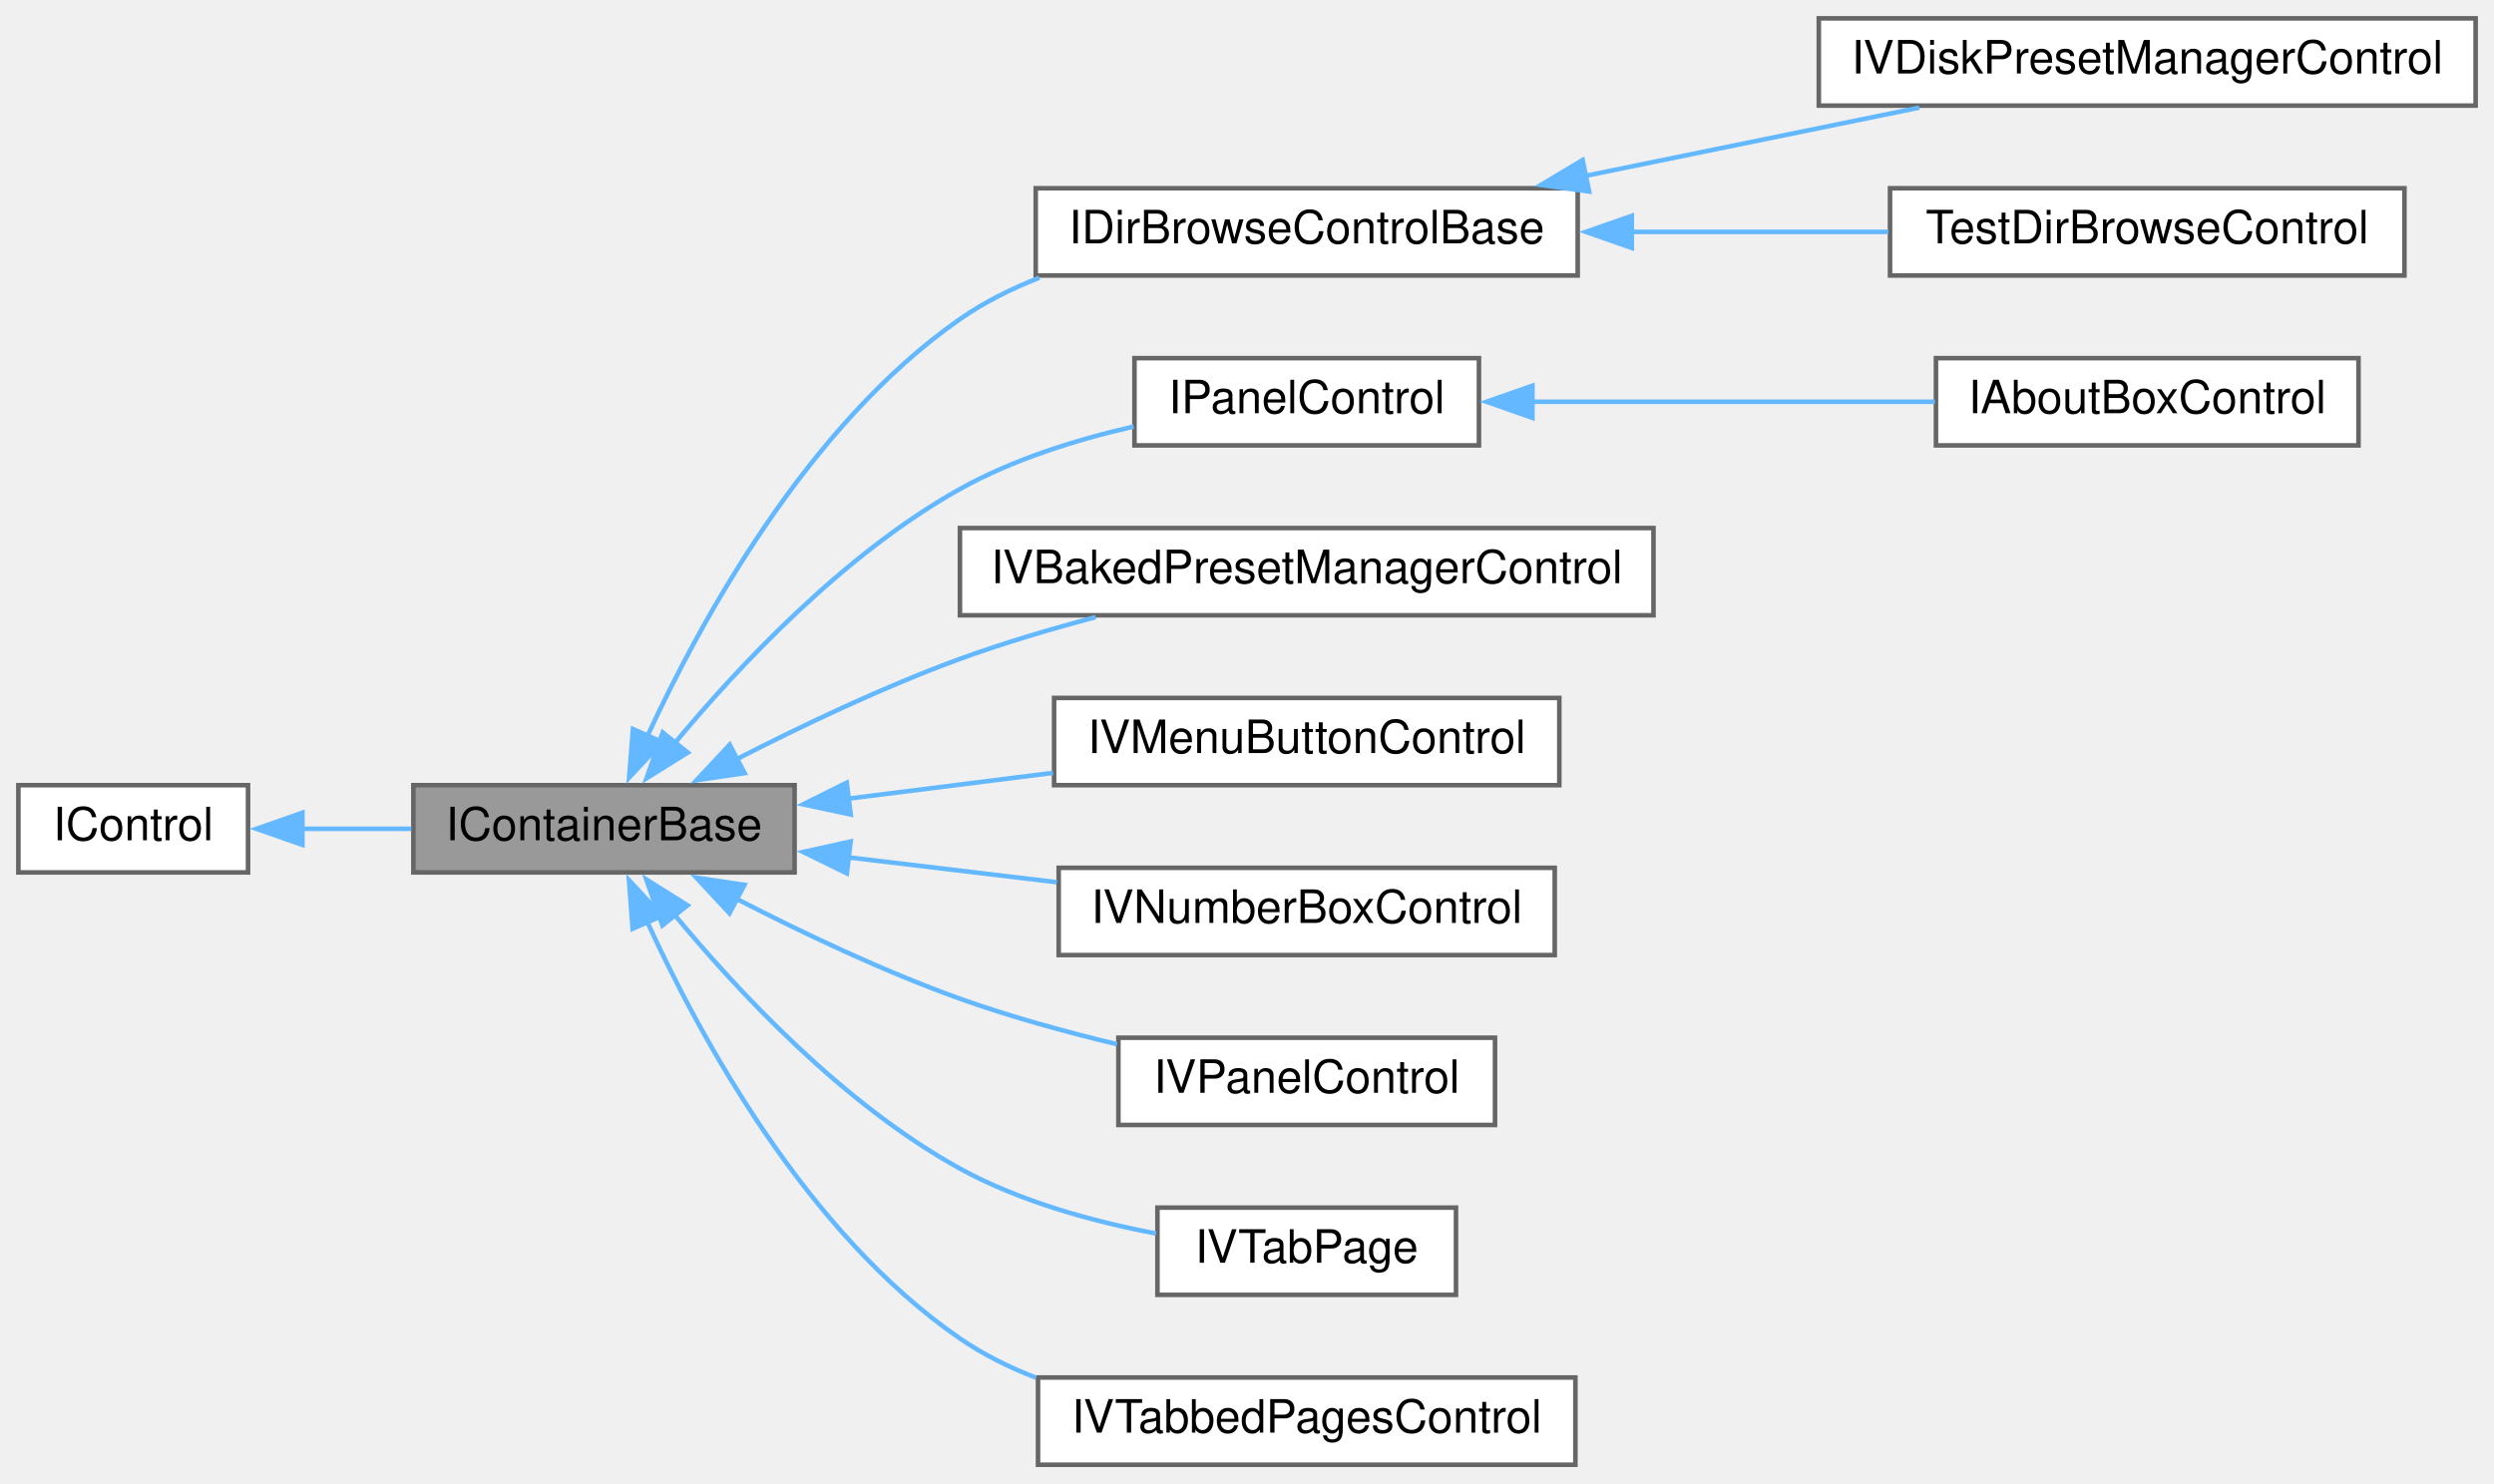
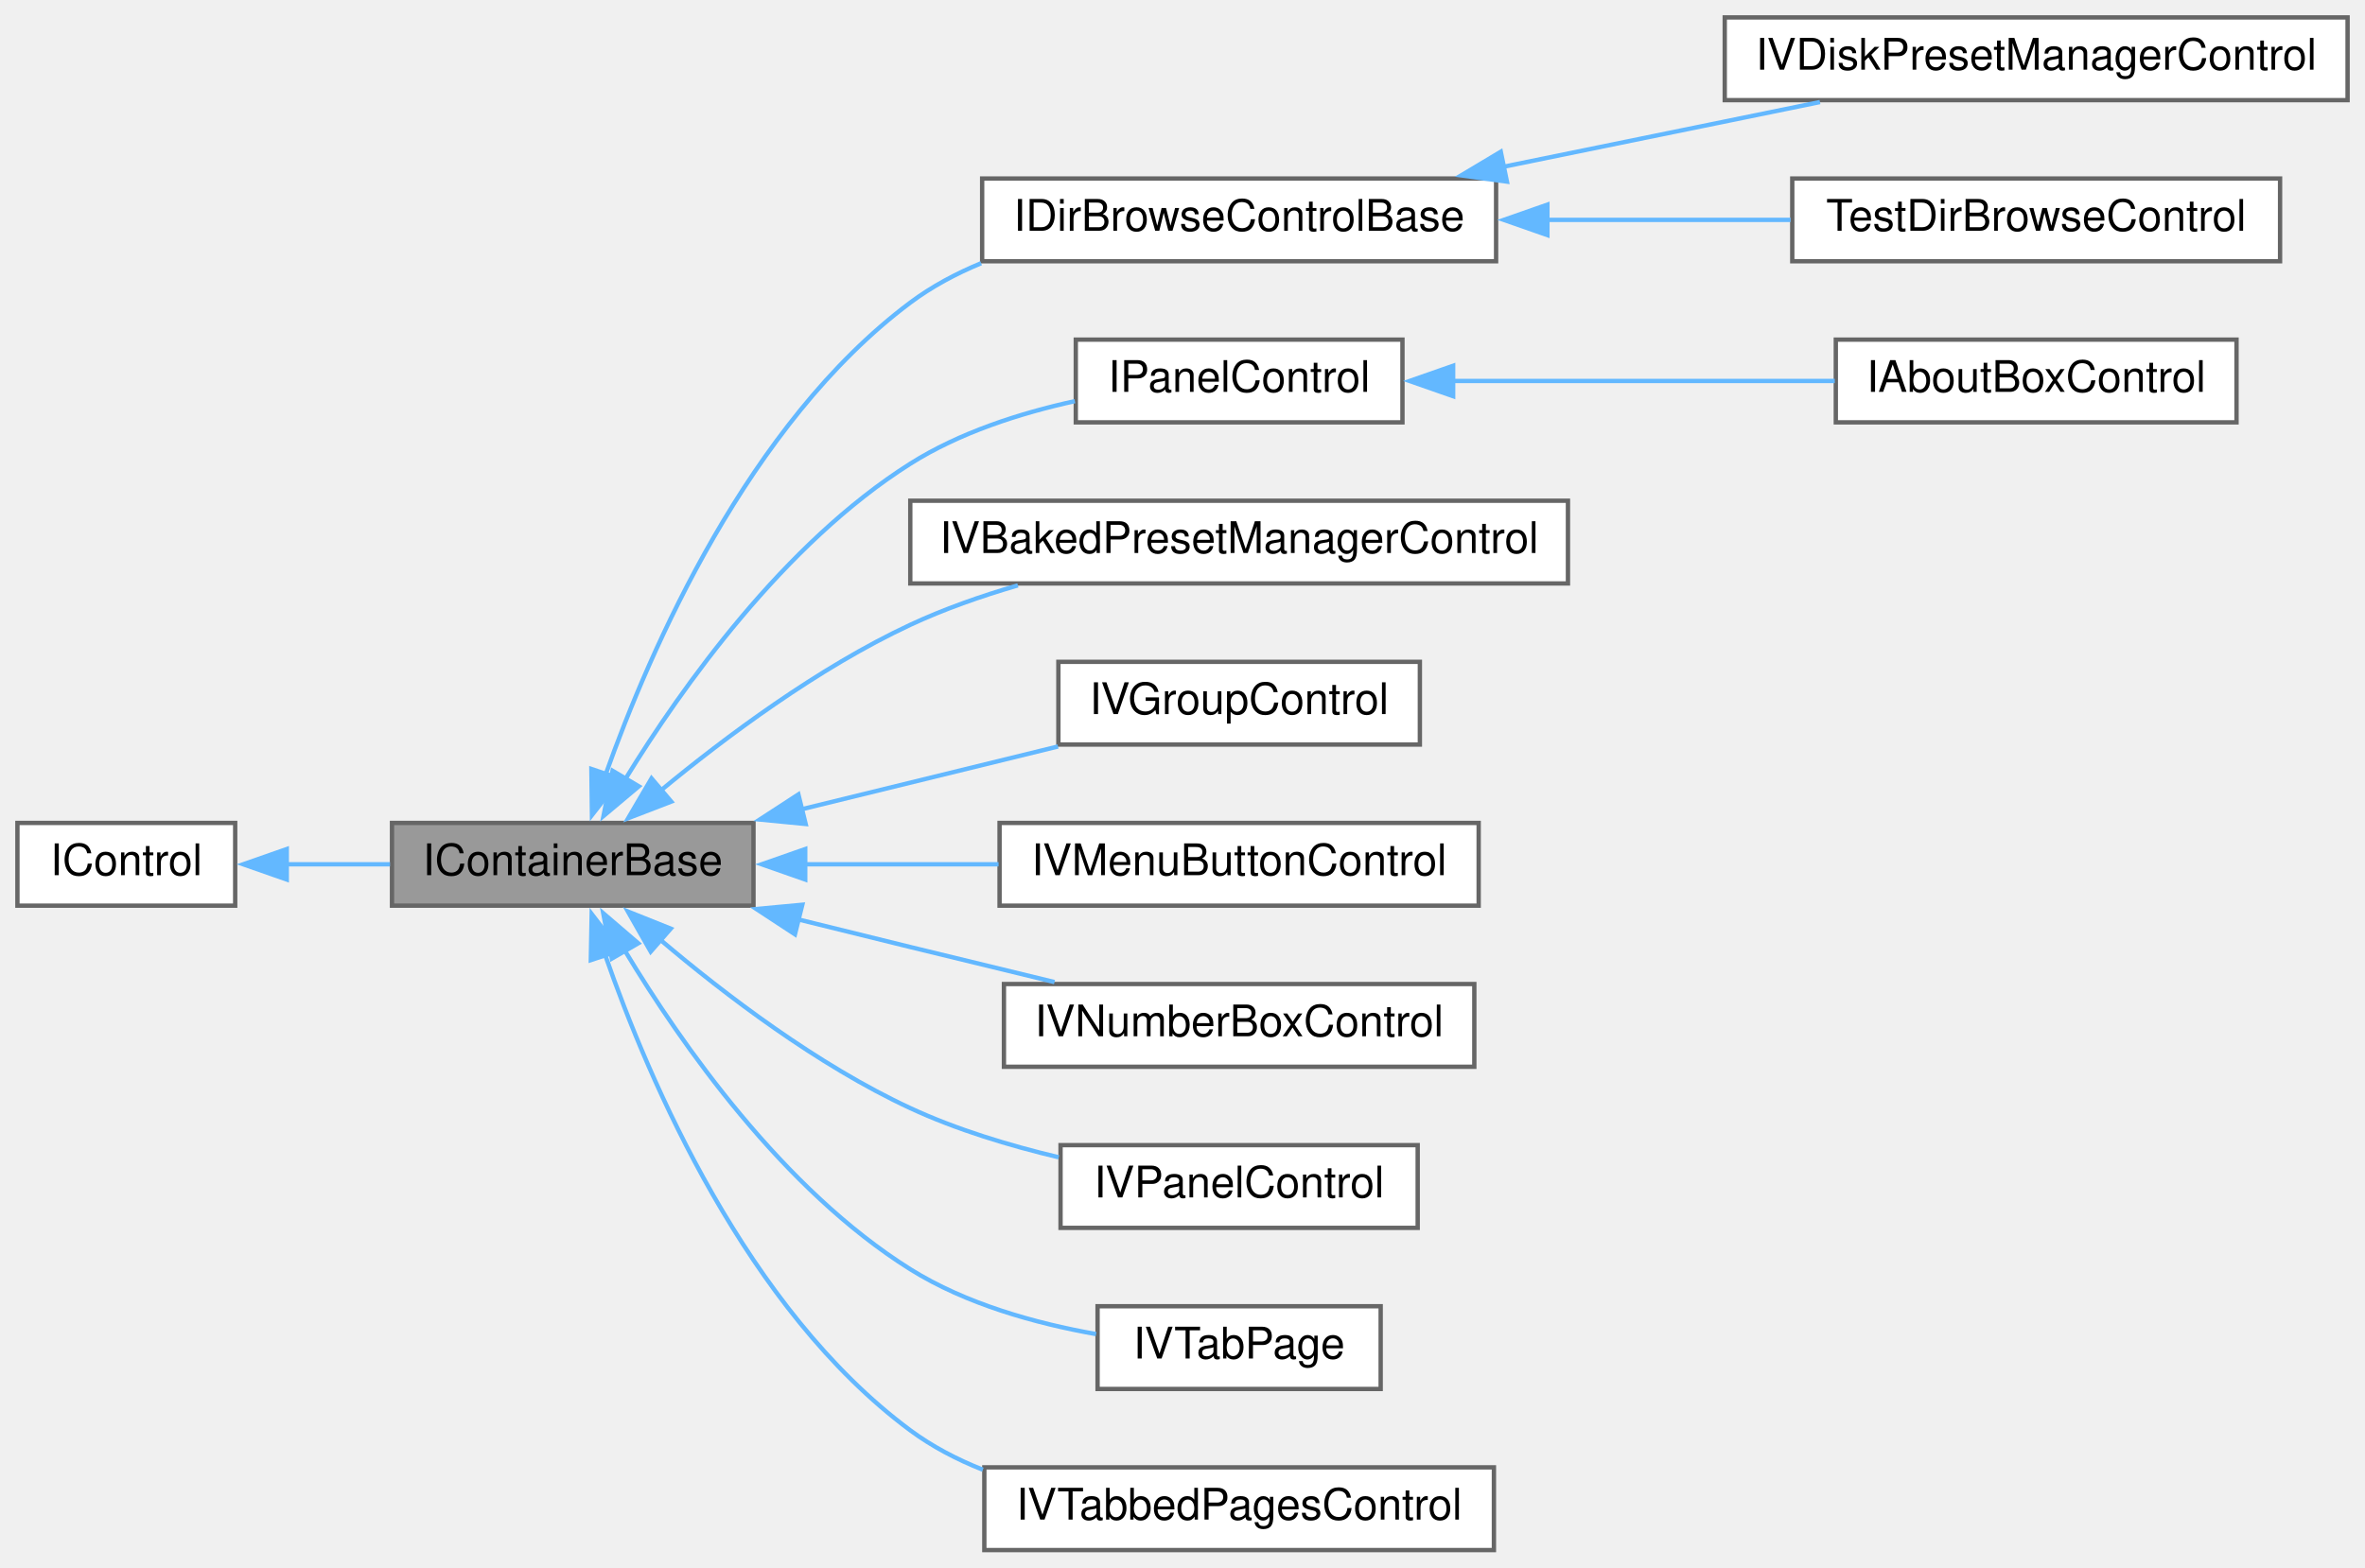
- <svg xmlns="http://www.w3.org/2000/svg" xmlns:xlink="http://www.w3.org/1999/xlink" width="543pt" height="323pt" viewBox="0.00 0.00 543.00 323.00">
-   <g id="graph0" class="graph" transform="scale(1 1) rotate(0) translate(4 319)">
+ <svg xmlns="http://www.w3.org/2000/svg" xmlns:xlink="http://www.w3.org/1999/xlink" width="543pt" height="360pt" viewBox="0.00 0.00 543.00 360.00">
+   <g id="graph0" class="graph" transform="scale(1 1) rotate(0) translate(4 356)">
    <g id="node1" class="node">
      <g id="a_node1">
        <a xlink:title="IContainerBase allows a control to nest sub controls and it clips the drawing of those subcontrols In...">
-           <polygon fill="#999999" stroke="#666666" points="169,-148 86,-148 86,-129 169,-129 169,-148" />
-           <text text-anchor="middle" x="127.5" y="-136" font-family="Helvetica,sans-Serif" font-size="10.00">IContainerBase</text>
+           <polygon fill="#999999" stroke="#666666" points="169,-167 86,-167 86,-148 169,-148 169,-167" />
+           <text text-anchor="middle" x="127.5" y="-155" font-family="Helvetica,sans-Serif" font-size="10.00">IContainerBase</text>
        </a>
      </g>
    </g>
    <g id="node3" class="node">
      <g id="a_node3">
        <a xlink:href="class_i_dir_browse_control_base.html" target="_top" xlink:title="An abstract IControl base class that you can inherit from in order to make a control that pops up a m...">
-           <polygon fill="white" stroke="#666666" points="339.5,-278 221.5,-278 221.5,-259 339.5,-259 339.5,-278" />
-           <text text-anchor="middle" x="280.5" y="-266" font-family="Helvetica,sans-Serif" font-size="10.00">IDirBrowseControlBase</text>
+           <polygon fill="white" stroke="#666666" points="339.5,-315 221.5,-315 221.5,-296 339.5,-296 339.5,-315" />
+           <text text-anchor="middle" x="280.5" y="-303" font-family="Helvetica,sans-Serif" font-size="10.00">IDirBrowseControlBase</text>
        </a>
      </g>
    </g>
    <g id="edge2" class="edge">
-       <path fill="none" stroke="#63b8ff" d="M137,-158.79C148.61,-183.97 171.85,-226.4 205,-249.5 210.26,-253.16 216.16,-256.12 222.29,-258.51" />
-       <polygon fill="#63b8ff" stroke="#63b8ff" points="140.21,-157.39 132.98,-149.65 133.81,-160.22 140.21,-157.39" />
+       <path fill="none" stroke="#63b8ff" d="M135.06,-178.15C145.28,-206.92 167.79,-258.65 205,-286.5 209.92,-290.18 215.47,-293.15 221.27,-295.55" />
+       <polygon fill="#63b8ff" stroke="#63b8ff" points="138.42,-177.16 131.91,-168.8 131.78,-179.39 138.42,-177.16" />
    </g>
    <g id="node6" class="node">
      <g id="a_node6">
        <a xlink:href="class_i_panel_control.html" target="_top" xlink:title="A basic control to fill a rectangle with a color or gradient.">
-           <polygon fill="white" stroke="#666666" points="318,-241 243,-241 243,-222 318,-222 318,-241" />
-           <text text-anchor="middle" x="280.5" y="-229" font-family="Helvetica,sans-Serif" font-size="10.00">IPanelControl</text>
+           <polygon fill="white" stroke="#666666" points="318,-278 243,-278 243,-259 318,-259 318,-278" />
+           <text text-anchor="middle" x="280.5" y="-266" font-family="Helvetica,sans-Serif" font-size="10.00">IPanelControl</text>
        </a>
      </g>
    </g>
    <g id="edge5" class="edge">
-       <path fill="none" stroke="#63b8ff" d="M142.63,-156.82C156.65,-173.75 179.68,-198.36 205,-212.5 216.54,-218.94 230.29,-223.24 242.83,-226.1" />
-       <polygon fill="#63b8ff" stroke="#63b8ff" points="145.74,-155.1 136.75,-149.49 140.28,-159.48 145.74,-155.1" />
+       <path fill="none" stroke="#63b8ff" d="M139.59,-177.09C152.56,-198.19 175.99,-231.17 205,-249.5 216.28,-256.63 230.12,-261.09 242.79,-263.87" />
+       <polygon fill="#63b8ff" stroke="#63b8ff" points="142.67,-175.41 134.56,-168.59 136.64,-178.98 142.67,-175.41" />
    </g>
    <g id="node8" class="node">
      <g id="a_node8">
        <a xlink:href="class_i_v_baked_preset_manager_control.html" target="_top" xlink:title="A &quot;meta control&quot; for a &quot;preset manager&quot; for &quot;baked in&quot; factory presets It adds several child buttons.">
-           <polygon fill="white" stroke="#666666" points="356,-204 205,-204 205,-185 356,-185 356,-204" />
-           <text text-anchor="middle" x="280.5" y="-192" font-family="Helvetica,sans-Serif" font-size="10.00">IVBakedPresetManagerControl</text>
+           <polygon fill="white" stroke="#666666" points="356,-241 205,-241 205,-222 356,-222 356,-241" />
+           <text text-anchor="middle" x="280.5" y="-229" font-family="Helvetica,sans-Serif" font-size="10.00">IVBakedPresetManagerControl</text>
        </a>
      </g>
    </g>
    <g id="edge7" class="edge">
-       <path fill="none" stroke="#63b8ff" d="M156.42,-153.68C170.66,-160.98 188.44,-169.45 205,-175.5 214.4,-178.93 224.69,-181.99 234.54,-184.59" />
-       <polygon fill="#63b8ff" stroke="#63b8ff" points="158.12,-150.62 147.63,-149.08 154.87,-156.82 158.12,-150.62" />
+       <path fill="none" stroke="#63b8ff" d="M147.75,-174.48C162.5,-186.67 183.84,-202.63 205,-212.5 212.74,-216.11 221.27,-219.11 229.7,-221.56" />
+       <polygon fill="#63b8ff" stroke="#63b8ff" points="150.12,-171.9 140.23,-168.09 145.59,-177.23 150.12,-171.9" />
    </g>
    <g id="node9" class="node">
      <g id="a_node9">
+         <a xlink:href="class_i_v_group_control.html" target="_top" xlink:title="A control to draw a rectangle around a named IControl group.">
+           <polygon fill="white" stroke="#666666" points="322,-204 239,-204 239,-185 322,-185 322,-204" />
+           <text text-anchor="middle" x="280.5" y="-192" font-family="Helvetica,sans-Serif" font-size="10.00">IVGroupControl</text>
+         </a>
+       </g>
+     </g>
+     <g id="edge8" class="edge">
+       <path fill="none" stroke="#63b8ff" d="M179.98,-170.12C199.23,-174.83 220.8,-180.12 238.92,-184.56" />
+       <polygon fill="#63b8ff" stroke="#63b8ff" points="180.98,-166.76 170.44,-167.78 179.31,-173.55 180.98,-166.76" />
+     </g>
+     <g id="node10" class="node">
+       <g id="a_node10">
        <a xlink:href="class_i_v_menu_button_control.html" target="_top" xlink:title="A vector button that pops up a menu.">
          <polygon fill="white" stroke="#666666" points="335.5,-167 225.5,-167 225.5,-148 335.5,-148 335.5,-167" />
          <text text-anchor="middle" x="280.5" y="-155" font-family="Helvetica,sans-Serif" font-size="10.00">IVMenuButtonControl</text>
        </a>
      </g>
    </g>
-     <g id="edge8" class="edge">
-       <path fill="none" stroke="#63b8ff" d="M180.61,-145.06C195.04,-146.87 210.73,-148.85 225.27,-150.68" />
-       <polygon fill="#63b8ff" stroke="#63b8ff" points="181.22,-141.61 170.86,-143.83 180.35,-148.55 181.22,-141.61" />
+     <g id="edge9" class="edge">
+       <path fill="none" stroke="#63b8ff" d="M180.61,-157.5C195.04,-157.5 210.73,-157.5 225.27,-157.5" />
+       <polygon fill="#63b8ff" stroke="#63b8ff" points="180.88,-154 170.88,-157.5 180.88,-161 180.88,-154" />
    </g>
-     <g id="node10" class="node">
-       <g id="a_node10">
+     <g id="node11" class="node">
+       <g id="a_node11">
        <a xlink:href="class_i_v_number_box_control.html" target="_top" xlink:title="A &quot;meta control&quot; for a number box with an Inc/Dec button It adds several child buttons if buttons = t...">
          <polygon fill="white" stroke="#666666" points="334.5,-130 226.5,-130 226.5,-111 334.5,-111 334.5,-130" />
          <text text-anchor="middle" x="280.5" y="-118" font-family="Helvetica,sans-Serif" font-size="10.00">IVNumberBoxControl</text>
        </a>
      </g>
    </g>
-     <g id="edge9" class="edge">
-       <path fill="none" stroke="#63b8ff" d="M180.79,-132.27C195.45,-130.52 211.39,-128.62 226.11,-126.86" />
-       <polygon fill="#63b8ff" stroke="#63b8ff" points="180.38,-128.79 170.87,-133.45 181.21,-135.74 180.38,-128.79" />
+     <g id="edge10" class="edge">
+       <path fill="none" stroke="#63b8ff" d="M179.28,-144.84C187.86,-142.71 196.68,-140.54 205,-138.5 215.73,-135.87 227.33,-133.06 238.11,-130.45" />
+       <polygon fill="#63b8ff" stroke="#63b8ff" points="178.52,-141.42 169.66,-147.23 180.21,-148.21 178.52,-141.42" />
    </g>
-     <g id="node11" class="node">
-       <g id="a_node11">
+     <g id="node12" class="node">
+       <g id="a_node12">
        <a xlink:href="class_i_v_panel_control.html" target="_top" xlink:title="A panel control which can be styled with emboss etc.">
          <polygon fill="white" stroke="#666666" points="321.5,-93 239.5,-93 239.5,-74 321.5,-74 321.5,-93" />
          <text text-anchor="middle" x="280.5" y="-81" font-family="Helvetica,sans-Serif" font-size="10.00">IVPanelControl</text>
        </a>
      </g>
    </g>
-     <g id="edge10" class="edge">
-       <path fill="none" stroke="#63b8ff" d="M156.39,-123.23C170.62,-115.9 188.4,-107.44 205,-101.5 215.9,-97.6 227.99,-94.27 239.21,-91.58" />
-       <polygon fill="#63b8ff" stroke="#63b8ff" points="154.83,-120.1 147.61,-127.85 158.09,-126.29 154.83,-120.1" />
+     <g id="edge11" class="edge">
+       <path fill="none" stroke="#63b8ff" d="M147.66,-140.12C162.36,-127.66 183.69,-111.39 205,-101.5 215.62,-96.57 227.74,-92.9 239.08,-90.21" />
+       <polygon fill="#63b8ff" stroke="#63b8ff" points="145.4,-137.45 140.16,-146.66 150,-142.72 145.4,-137.45" />
    </g>
-     <g id="node12" class="node">
-       <g id="a_node12">
+     <g id="node13" class="node">
+       <g id="a_node13">
        <a xlink:href="class_i_v_tab_page.html" target="_top" xlink:title="A control used as the base class for a tabbed page of subcontrols.">
          <polygon fill="white" stroke="#666666" points="313,-56 248,-56 248,-37 313,-37 313,-56" />
          <text text-anchor="middle" x="280.5" y="-44" font-family="Helvetica,sans-Serif" font-size="10.00">IVTabPage</text>
        </a>
      </g>
    </g>
-     <g id="edge11" class="edge">
-       <path fill="none" stroke="#63b8ff" d="M142.59,-120.11C156.59,-103.13 179.59,-78.48 205,-64.5 218.06,-57.32 233.95,-52.97 247.7,-50.36" />
-       <polygon fill="#63b8ff" stroke="#63b8ff" points="140.22,-117.46 136.72,-127.46 145.69,-121.83 140.22,-117.46" />
+     <g id="edge12" class="edge">
+       <path fill="none" stroke="#63b8ff" d="M139.5,-137.62C152.38,-116.24 175.73,-82.84 205,-64.5 217.74,-56.52 233.75,-52.07 247.66,-49.6" />
+       <polygon fill="#63b8ff" stroke="#63b8ff" points="136.48,-135.85 134.5,-146.26 142.54,-139.36 136.48,-135.85" />
    </g>
-     <g id="node13" class="node">
-       <g id="a_node13">
+     <g id="node14" class="node">
+       <g id="a_node14">
        <a xlink:href="class_i_v_tabbed_pages_control.html" target="_top" xlink:title="A control to manage tabbed pages of sub controls Basic usage example:">
          <polygon fill="white" stroke="#666666" points="339,-19 222,-19 222,0 339,0 339,-19" />
          <text text-anchor="middle" x="280.5" y="-7" font-family="Helvetica,sans-Serif" font-size="10.00">IVTabbedPagesControl</text>
        </a>
      </g>
    </g>
-     <g id="edge12" class="edge">
-       <path fill="none" stroke="#63b8ff" d="M136.8,-118.49C148.31,-93.28 171.55,-50.49 205,-27.5 210.04,-24.03 215.68,-21.23 221.53,-18.97" />
-       <polygon fill="#63b8ff" stroke="#63b8ff" points="133.74,-116.74 132.95,-127.31 140.16,-119.54 133.74,-116.74" />
+     <g id="edge13" class="edge">
+       <path fill="none" stroke="#63b8ff" d="M134.96,-136.63C145.07,-107.56 167.45,-55.34 205,-27.5 210.02,-23.78 215.71,-20.81 221.66,-18.45" />
+       <polygon fill="#63b8ff" stroke="#63b8ff" points="131.65,-135.5 131.85,-146.09 138.3,-137.68 131.65,-135.5" />
    </g>
    <g id="node2" class="node">
      <g id="a_node2">
        <a xlink:href="class_i_control.html" target="_top" xlink:title="The lowest level base class of an IGraphics control.">
-           <polygon fill="white" stroke="#666666" points="50,-148 0,-148 0,-129 50,-129 50,-148" />
-           <text text-anchor="middle" x="25" y="-136" font-family="Helvetica,sans-Serif" font-size="10.00">IControl</text>
+           <polygon fill="white" stroke="#666666" points="50,-167 0,-167 0,-148 50,-148 50,-167" />
+           <text text-anchor="middle" x="25" y="-155" font-family="Helvetica,sans-Serif" font-size="10.00">IControl</text>
        </a>
      </g>
    </g>
    <g id="edge1" class="edge">
-       <path fill="none" stroke="#63b8ff" d="M61.59,-138.5C69.34,-138.5 77.6,-138.5 85.54,-138.5" />
-       <polygon fill="#63b8ff" stroke="#63b8ff" points="61.84,-135 51.84,-138.5 61.84,-142 61.84,-135" />
+       <path fill="none" stroke="#63b8ff" d="M61.59,-157.5C69.34,-157.5 77.6,-157.5 85.54,-157.5" />
+       <polygon fill="#63b8ff" stroke="#63b8ff" points="61.84,-154 51.84,-157.5 61.84,-161 61.84,-154" />
    </g>
    <g id="node4" class="node">
      <g id="a_node4">
        <a xlink:href="class_i_v_disk_preset_manager_control.html" target="_top" xlink:title="A &quot;meta control&quot; for a &quot;preset manager&quot; for disk-based preset files It adds several child buttons.">
-           <polygon fill="white" stroke="#666666" points="535,-315 392,-315 392,-296 535,-296 535,-315" />
-           <text text-anchor="middle" x="463.5" y="-303" font-family="Helvetica,sans-Serif" font-size="10.00">IVDiskPresetManagerControl</text>
+           <polygon fill="white" stroke="#666666" points="535,-352 392,-352 392,-333 535,-333 535,-352" />
+           <text text-anchor="middle" x="463.5" y="-340" font-family="Helvetica,sans-Serif" font-size="10.00">IVDiskPresetManagerControl</text>
        </a>
      </g>
    </g>
    <g id="edge3" class="edge">
-       <path fill="none" stroke="#63b8ff" d="M341.28,-280.72C364.83,-285.53 391.53,-290.99 413.86,-295.56" />
-       <polygon fill="#63b8ff" stroke="#63b8ff" points="341.99,-277.29 331.49,-278.72 340.58,-284.15 341.99,-277.29" />
+       <path fill="none" stroke="#63b8ff" d="M341.28,-317.72C364.83,-322.53 391.53,-327.99 413.86,-332.56" />
+       <polygon fill="#63b8ff" stroke="#63b8ff" points="341.99,-314.29 331.49,-315.72 340.58,-321.15 341.99,-314.29" />
    </g>
    <g id="node5" class="node">
      <g id="a_node5">
        <a xlink:href="class_test_dir_browse_control.html" target="_top" xlink:title="Control to test IDirBrowseControlBase.">
-           <polygon fill="white" stroke="#666666" points="519.5,-278 407.5,-278 407.5,-259 519.5,-259 519.5,-278" />
-           <text text-anchor="middle" x="463.5" y="-266" font-family="Helvetica,sans-Serif" font-size="10.00">TestDirBrowseControl</text>
+           <polygon fill="white" stroke="#666666" points="519.5,-315 407.5,-315 407.5,-296 519.5,-296 519.5,-315" />
+           <text text-anchor="middle" x="463.5" y="-303" font-family="Helvetica,sans-Serif" font-size="10.00">TestDirBrowseControl</text>
        </a>
      </g>
    </g>
    <g id="edge4" class="edge">
-       <path fill="none" stroke="#63b8ff" d="M351.12,-268.5C369.67,-268.5 389.45,-268.5 407.12,-268.5" />
-       <polygon fill="#63b8ff" stroke="#63b8ff" points="351.28,-265 341.28,-268.5 351.28,-272 351.28,-265" />
+       <path fill="none" stroke="#63b8ff" d="M351.12,-305.5C369.67,-305.5 389.45,-305.5 407.12,-305.5" />
+       <polygon fill="#63b8ff" stroke="#63b8ff" points="351.28,-302 341.28,-305.5 351.28,-309 351.28,-302" />
    </g>
    <g id="node7" class="node">
      <g id="a_node7">
        <a xlink:href="class_i_about_box_control.html" target="_top" xlink:title="A &quot;meta control&quot; which you can attach child controls to display an about box, or preferences panel Wh...">
-           <polygon fill="white" stroke="#666666" points="509.5,-241 417.5,-241 417.5,-222 509.5,-222 509.5,-241" />
-           <text text-anchor="middle" x="463.5" y="-229" font-family="Helvetica,sans-Serif" font-size="10.00">IAboutBoxControl</text>
+           <polygon fill="white" stroke="#666666" points="509.5,-278 417.5,-278 417.5,-259 509.5,-259 509.5,-278" />
+           <text text-anchor="middle" x="463.5" y="-266" font-family="Helvetica,sans-Serif" font-size="10.00">IAboutBoxControl</text>
        </a>
      </g>
    </g>
    <g id="edge6" class="edge">
-       <path fill="none" stroke="#63b8ff" d="M329.35,-231.5C356.57,-231.5 390.48,-231.5 417.26,-231.5" />
-       <polygon fill="#63b8ff" stroke="#63b8ff" points="329.64,-228 319.64,-231.5 329.64,-235 329.64,-228" />
+       <path fill="none" stroke="#63b8ff" d="M329.35,-268.5C356.57,-268.5 390.48,-268.5 417.26,-268.5" />
+       <polygon fill="#63b8ff" stroke="#63b8ff" points="329.64,-265 319.64,-268.5 329.64,-272 329.64,-265" />
    </g>
  </g>
</svg>
